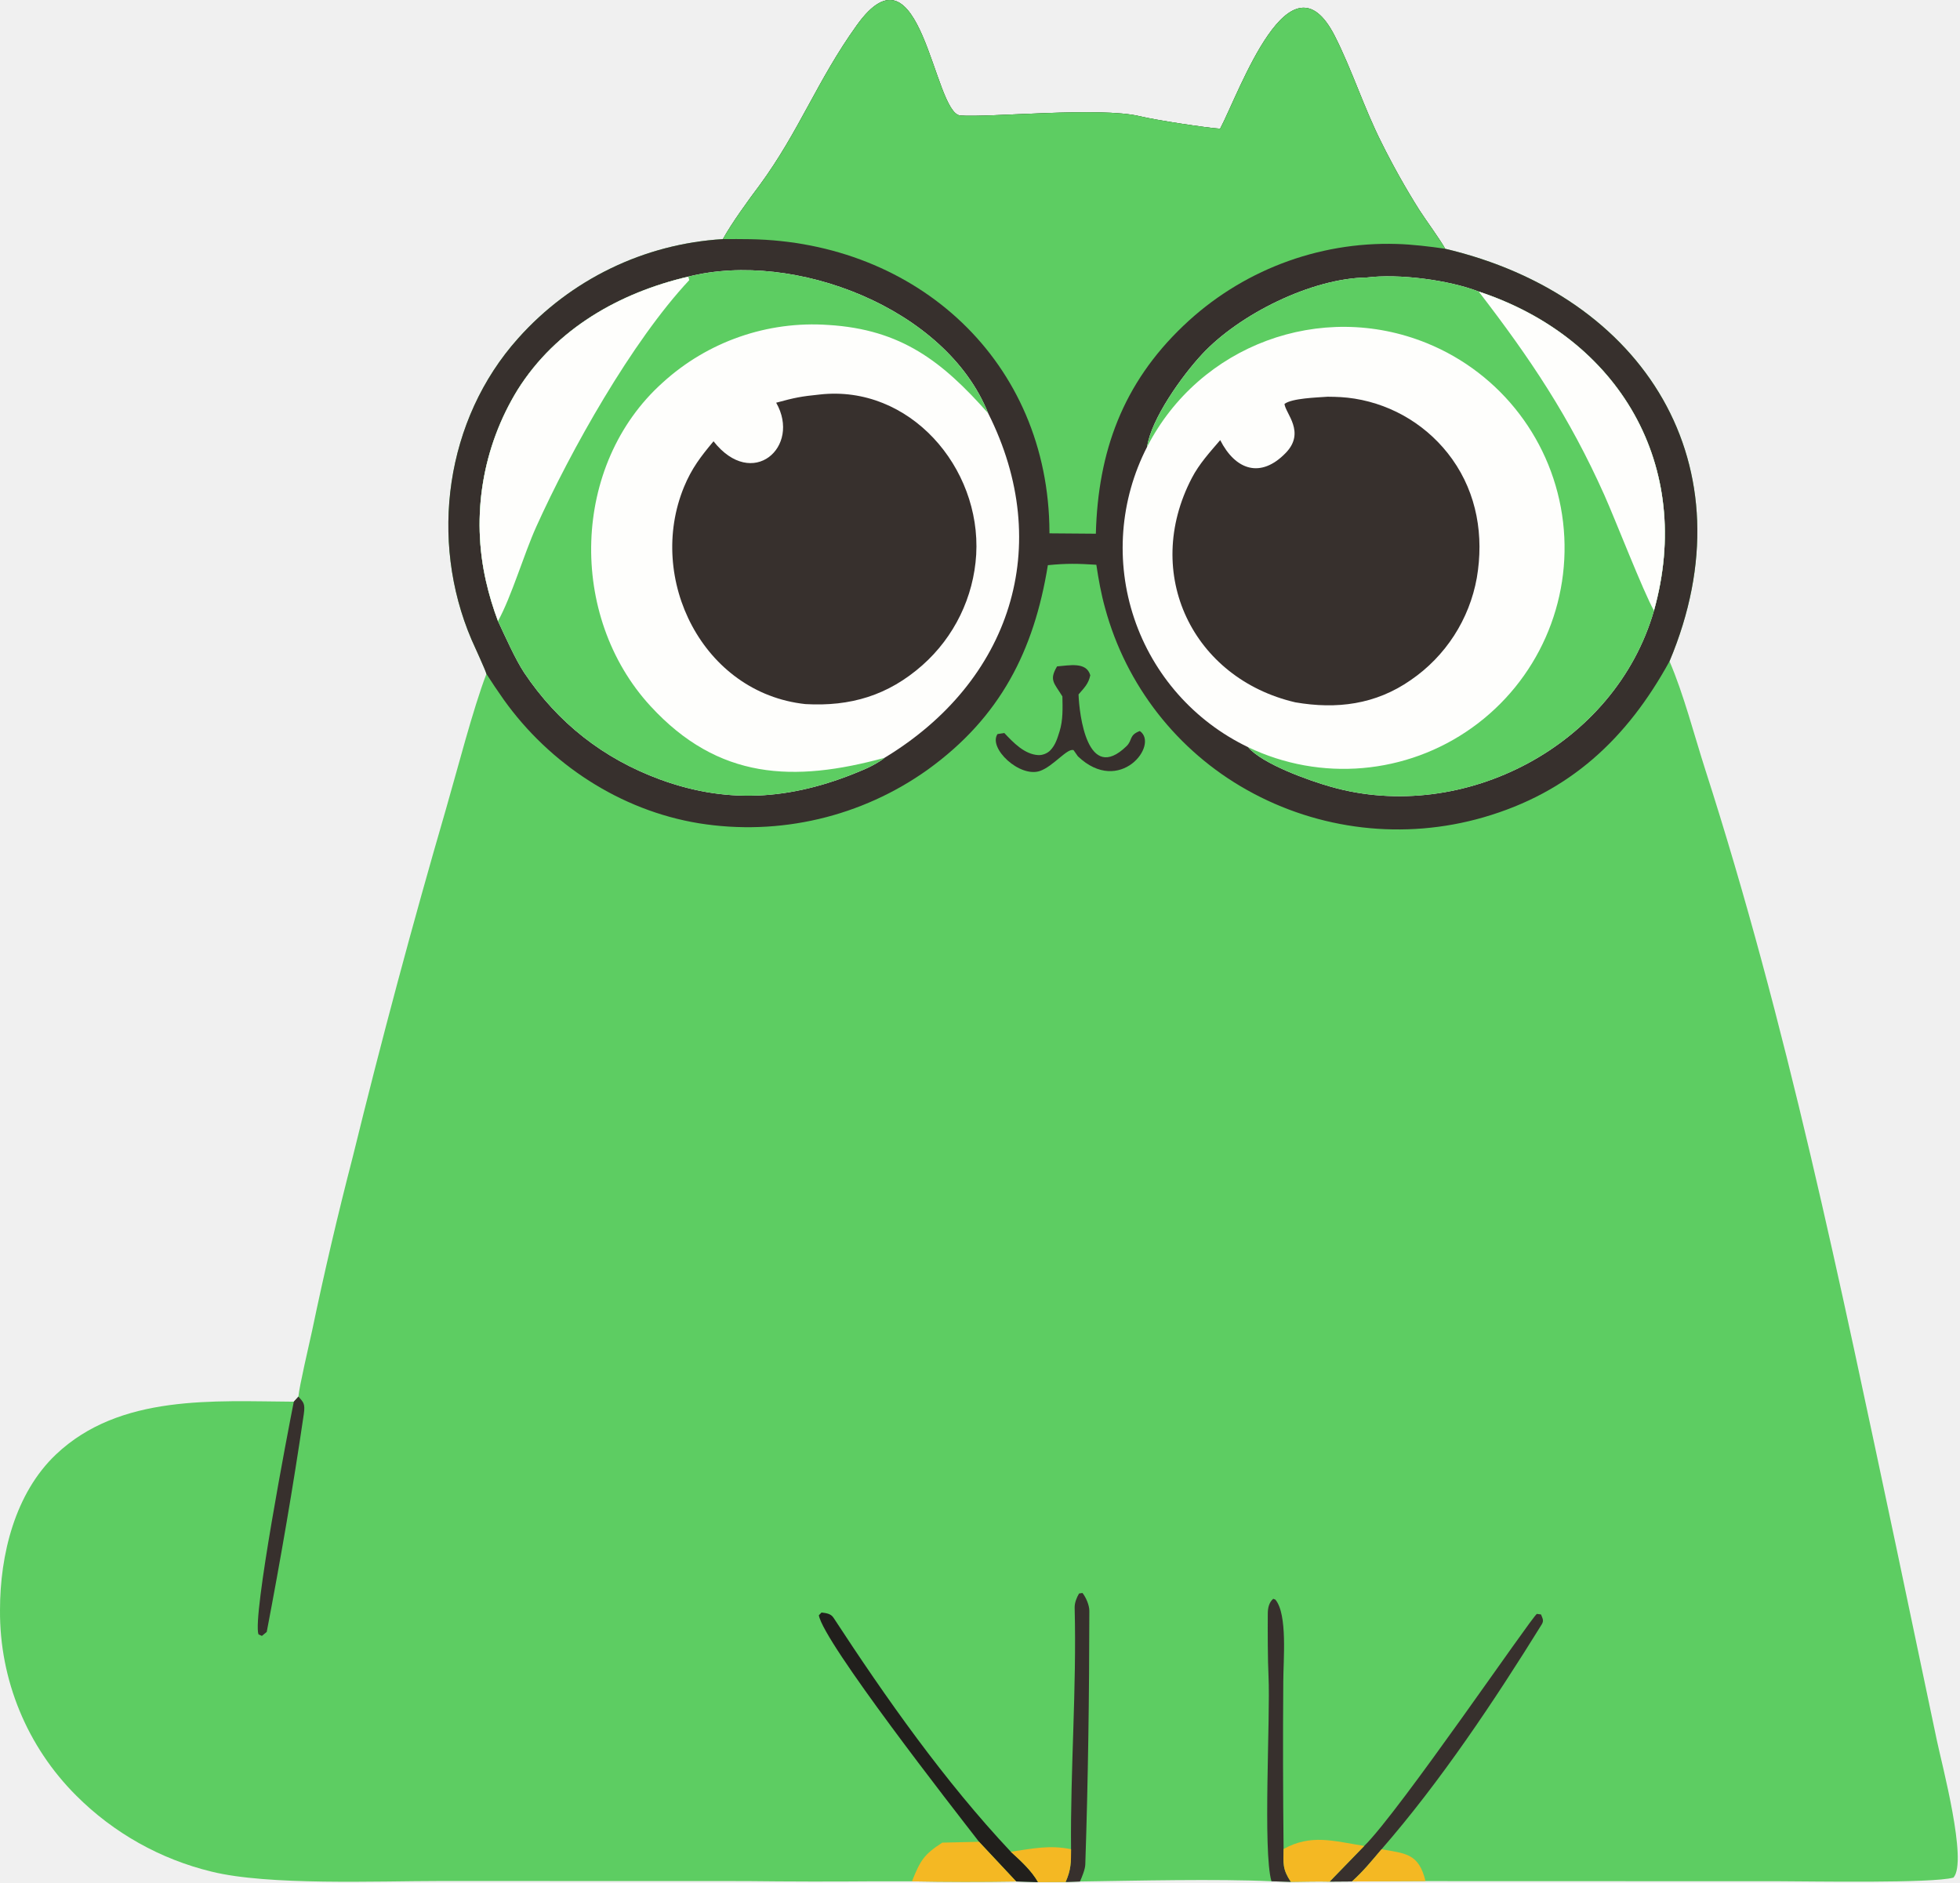
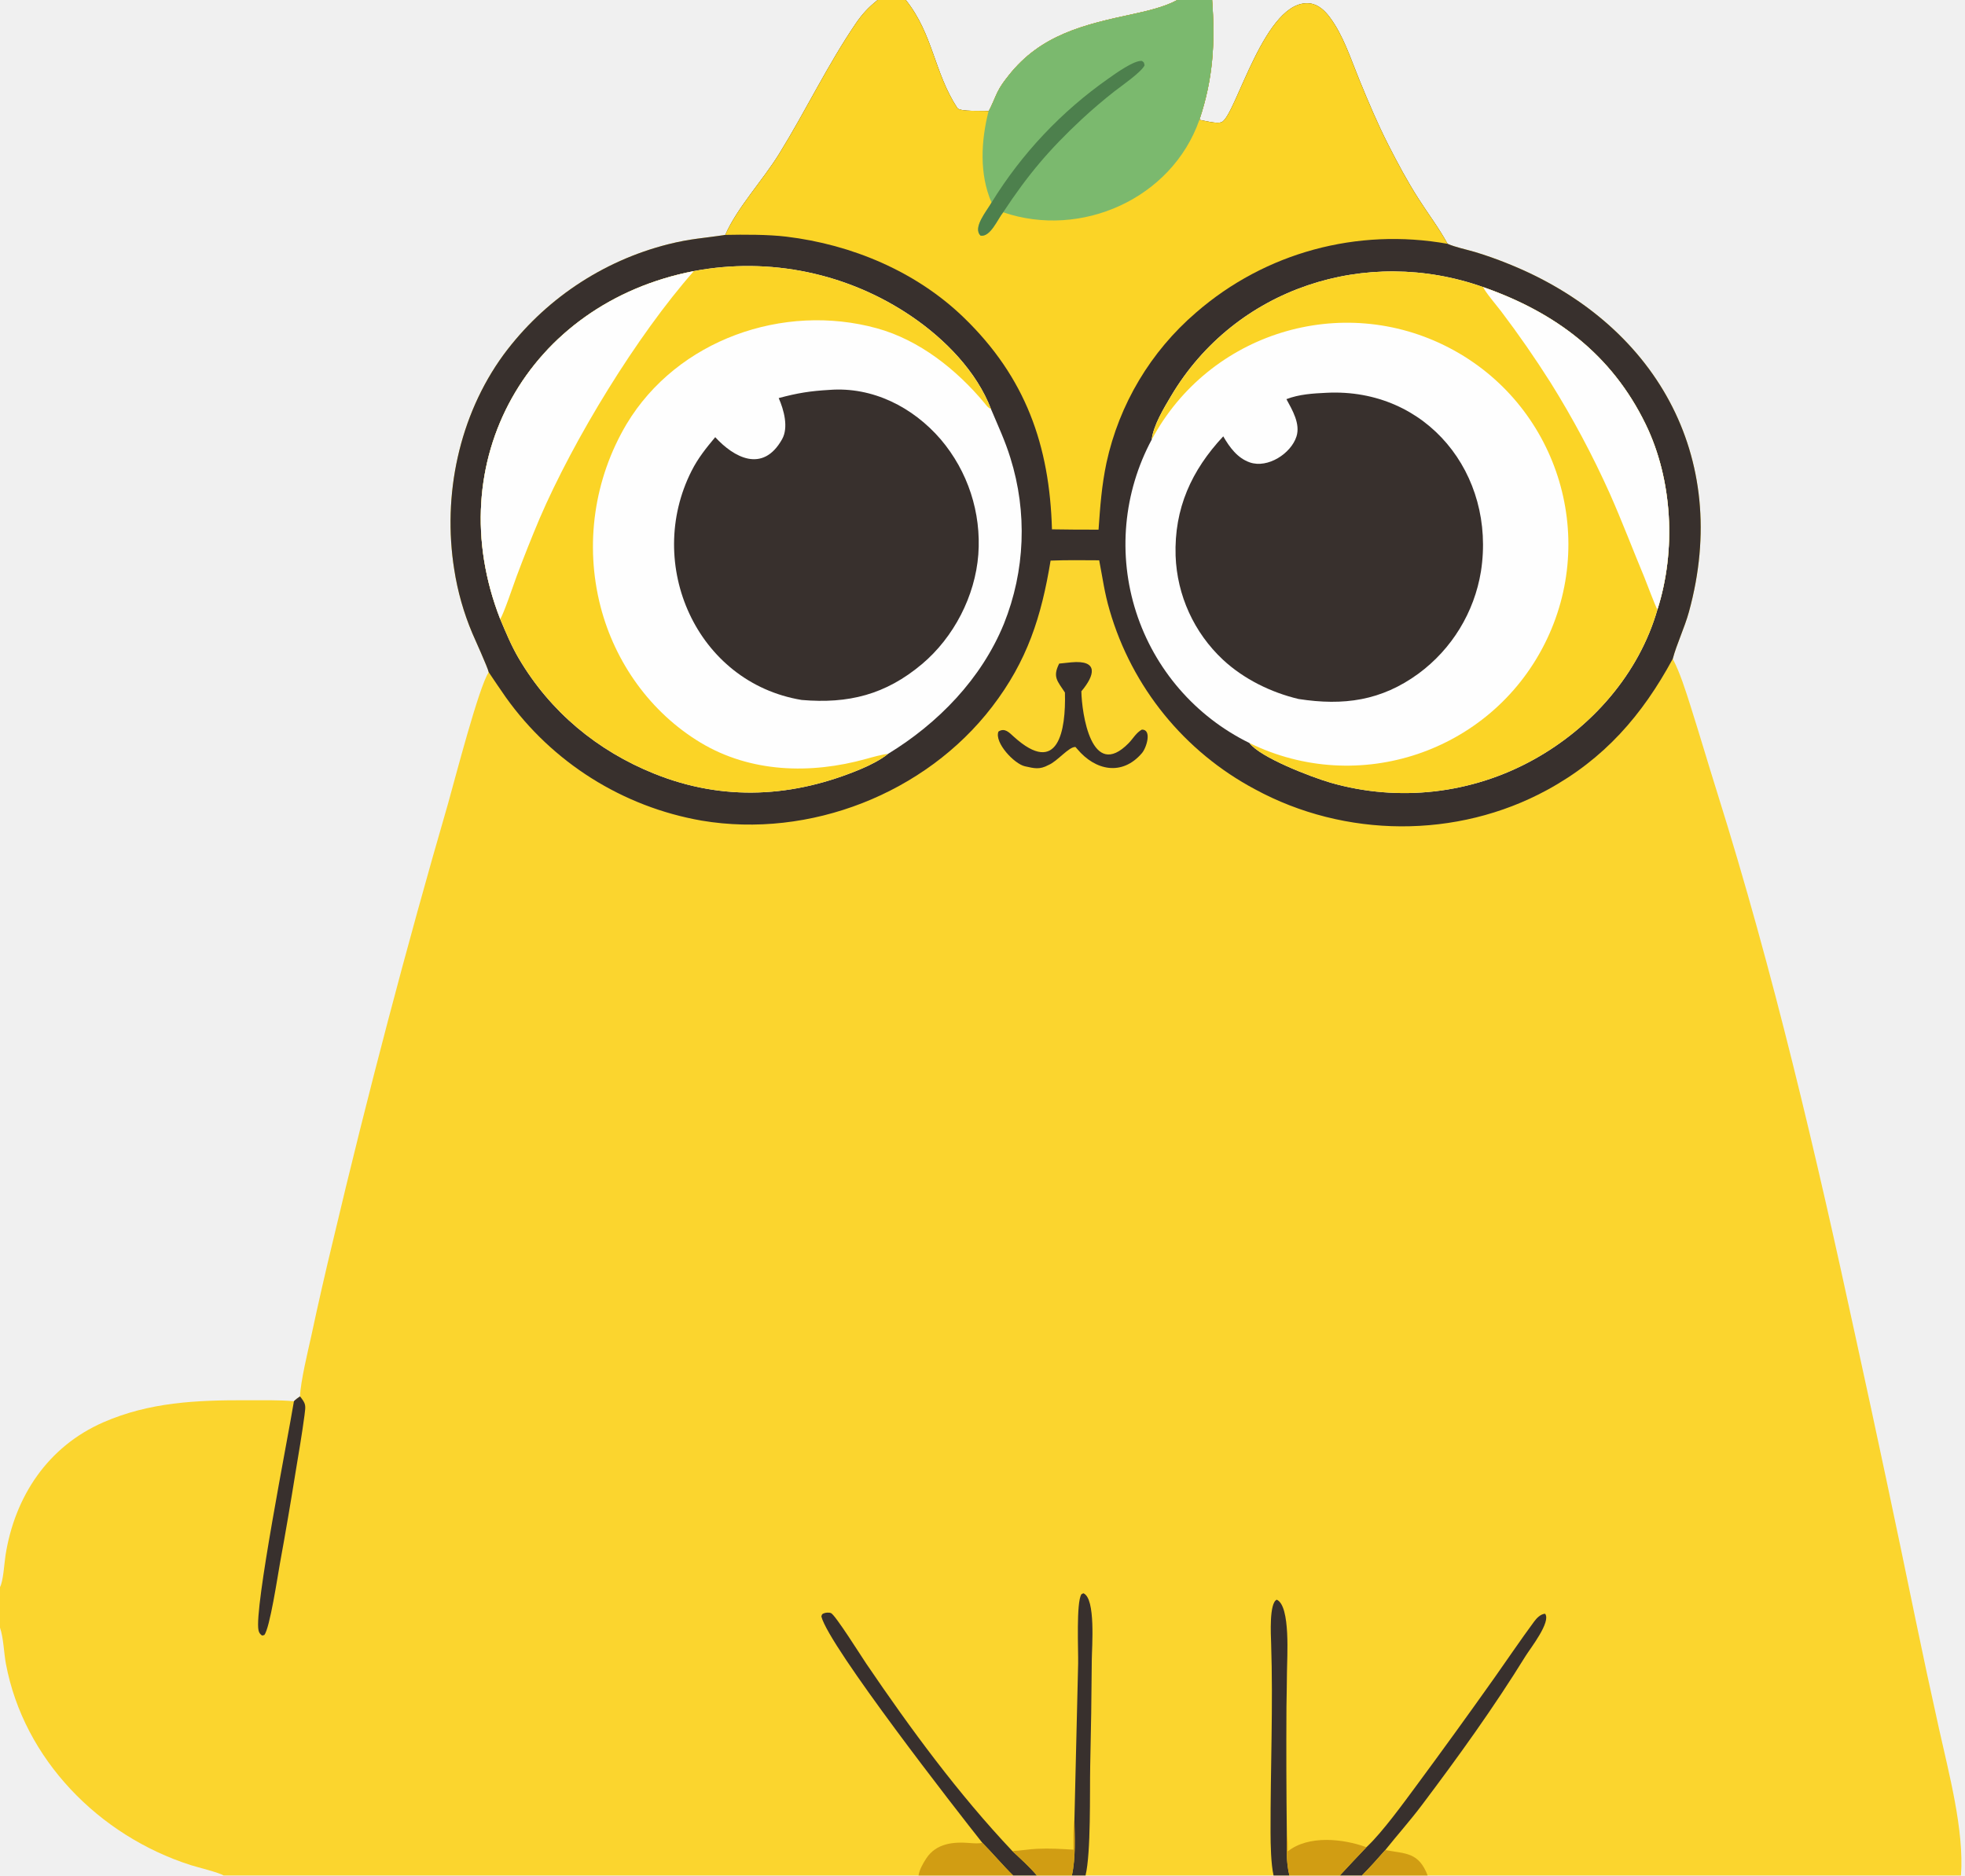
- <svg xmlns="http://www.w3.org/2000/svg" width="685" height="658" viewBox="0 0 685 658" fill="none">
-   <path d="M252.648 83.576C255.528 78.271 261.701 69.733 265.473 64.743C279.371 45.808 285.543 28.197 299.441 8.825C321.911 -22.507 326.223 39.601 335.621 40.372C345.273 41.163 384.513 37.241 398.396 40.635C403.871 41.972 421.728 44.703 426.431 44.986C433.353 31.799 450.798 -18.297 466.511 12.605C472.533 24.452 476.756 37.884 482.883 49.968C486.881 58.016 491.283 65.855 496.076 73.456C498.131 76.664 503.636 84.201 505.076 86.946C574.593 103.309 612.243 162.725 583.473 231.144C588.348 242.342 592.196 257.246 595.976 269.006C624.551 357.841 643.121 448.511 662.493 539.67L676.931 608.39C678.626 616.514 687.768 650.708 682.706 656.266C675.333 658.329 632.561 657.549 622.091 657.534L498.213 657.497L472.488 657.617L464.681 657.677C460.413 657.557 455.471 657.722 451.143 657.759L444.363 657.549C425.118 656.657 397.128 657.347 377.433 657.632L372.416 657.812L362.801 657.864L355.151 657.617C343.008 657.827 330.858 657.812 318.716 657.572L305.711 657.557C290.733 657.684 275.748 657.654 260.771 657.482L154.008 657.452C131.748 657.459 93.776 659.087 73.916 654.166C56.043 649.837 39.701 640.663 26.696 627.654C9.446 610.483 -0.178 587.087 0.002 562.74C-0.012 543.435 5.246 521.924 19.563 508.357C41.906 487.194 74.876 489.755 102.678 489.923L104.298 488.137C104.501 484.997 108.116 469.52 109.083 465.087C113.328 444.752 118.061 424.522 123.273 404.413C133.278 363.646 144.138 323.094 155.861 282.786C159.723 269.459 165.348 247.604 169.998 235.544C169.811 234.489 165.476 225.143 164.793 223.544C149.891 188.656 155.696 146.594 181.098 118.242C199.428 97.677 225.153 85.213 252.648 83.576Z" fill="#5DCD62" />
-   <path d="M252.646 83.576C255.526 78.271 261.699 69.733 265.471 64.743C279.369 45.808 285.541 28.197 299.439 8.825C321.909 -22.507 326.221 39.601 335.619 40.372C345.271 41.163 384.511 37.241 398.394 40.635C403.869 41.972 421.726 44.703 426.429 44.986C433.351 31.799 450.796 -18.297 466.509 12.605C472.531 24.452 476.754 37.884 482.881 49.968C486.879 58.016 491.281 65.855 496.074 73.456C498.129 76.664 503.634 84.201 505.074 86.946C574.591 103.309 612.241 162.725 583.471 231.144C568.666 258.15 548.611 276.971 518.394 285.694C490.704 293.677 460.966 290.231 435.834 276.128C411.429 262.458 393.549 239.543 386.221 212.544C384.826 207.563 383.926 202.508 383.161 197.396C376.599 196.99 372.939 196.884 366.219 197.539C361.366 227.488 349.561 250.707 324.324 268.941C301.156 285.522 272.379 292.282 244.254 287.751C216.826 283.263 192.091 267.05 176.026 244.507C173.949 241.563 171.939 238.574 169.996 235.544C169.809 234.489 165.474 225.143 164.791 223.544C149.889 188.656 155.694 146.594 181.096 118.242C199.426 97.677 225.151 85.213 252.646 83.576Z" fill="#37302D" />
-   <path d="M252.648 83.576C255.528 78.271 261.701 69.733 265.473 64.743C279.371 45.808 285.543 28.197 299.441 8.825C321.911 -22.507 326.223 39.601 335.621 40.372C345.273 41.163 384.513 37.241 398.396 40.635C403.871 41.972 421.728 44.703 426.431 44.986C433.353 31.799 450.798 -18.297 466.511 12.605C472.533 24.452 476.756 37.884 482.883 49.968C486.881 58.016 491.283 65.855 496.076 73.456C498.131 76.664 503.636 84.201 505.076 86.946C499.766 86.161 493.458 85.419 488.133 85.269C460.451 84.435 433.593 94.738 413.568 113.872C392.433 134.005 383.733 157.864 382.991 186.542L366.776 186.413V185.958C366.521 126.355 320.531 84.587 262.106 83.601C258.948 83.548 255.806 83.554 252.648 83.576Z" fill="#5DCD62" />
-   <path d="M240.573 96.687C277.511 87.335 330.693 107.679 345.363 144.458C368.666 190.814 353.268 238.2 309.116 264.881C307.728 266.123 304.451 267.873 302.673 268.65C278.613 279.18 255.633 281.623 230.628 272.419C210.888 265.152 194.951 252.672 183.221 235.156C180.183 230.613 176.403 222.108 174.041 217.085C172.331 212.549 170.936 207.901 169.856 203.175C164.636 180.269 168.611 156.229 180.918 136.221C194.351 114.871 216.513 102.316 240.573 96.687Z" fill="#FEFEFC" />
-   <path d="M240.573 96.687C277.511 87.335 330.693 107.679 345.363 144.458C329.373 126.402 315.078 115.148 289.526 113.581C268.278 112.087 247.346 119.369 231.603 133.726C199.638 162.363 198.446 215.368 227.328 246.785C251.088 272.635 277.466 273.506 309.116 264.881C307.728 266.123 304.451 267.873 302.673 268.65C278.613 279.18 255.633 281.623 230.628 272.419C210.888 265.152 194.951 252.672 183.221 235.156C180.183 230.613 176.403 222.108 174.041 217.085C172.331 212.549 170.936 207.901 169.856 203.175C164.636 180.269 168.611 156.229 180.918 136.221C194.351 114.871 216.513 102.316 240.573 96.687Z" fill="#5DCD62" />
-   <path d="M240.573 96.687L240.881 97.913C220.848 119.307 199.451 157.452 187.436 184.064C183.086 193.696 178.811 208.456 174.041 217.085C172.331 212.549 170.936 207.901 169.856 203.175C164.636 180.269 168.611 156.229 180.918 136.221C194.351 114.871 216.513 102.316 240.573 96.687Z" fill="#FEFEFC" />
-   <path d="M286.534 137.885C317.846 134.393 342.926 163.349 341.171 193.865C340.279 208.724 333.521 222.619 322.384 232.491C310.376 243.105 297.199 246.988 281.464 246.094C245.636 242.238 225.859 202.325 239.044 170.222C241.721 163.707 244.954 159.518 249.371 154.238C262.939 171.493 280.084 156.196 271.264 140.755C277.781 138.984 279.866 138.561 286.534 137.885Z" fill="#37302D" />
-   <path d="M477.683 96.991C488.858 95.603 506.288 97.838 516.788 101.901C565.793 118.069 592.223 162.784 578.041 213.431C564.488 260.526 511.606 288.197 465.151 275.002C457.336 272.783 441.226 267.04 436.156 261.131C417.368 252.11 403.021 235.873 396.383 216.111C389.738 196.35 391.366 174.743 400.891 156.198C402.368 146.286 413.161 131.285 420.128 123.798C433.103 109.853 458.378 97.242 477.683 96.991Z" fill="#FEFEFC" />
-   <path d="M477.687 96.991C488.862 95.603 506.292 97.838 516.792 101.901C565.797 118.069 592.227 162.784 578.044 213.431C564.492 260.526 511.609 288.197 465.154 275.002C457.339 272.783 441.229 267.04 436.159 261.131C461.547 273.318 491.547 270.723 514.459 254.357C537.372 237.991 549.56 210.45 546.275 182.482C542.99 154.512 524.75 130.549 498.665 119.942C461.607 104.871 419.172 120.605 400.895 156.198C402.372 146.286 413.164 131.285 420.132 123.798C433.107 109.853 458.382 97.242 477.687 96.991Z" fill="#5DCD62" />
-   <path d="M516.789 101.901C565.794 118.069 592.224 162.784 578.042 213.431C574.314 206.821 564.504 181.532 560.694 173.009C548.499 145.742 534.939 125.46 516.789 101.901Z" fill="#FEFEFC" />
-   <path d="M463.988 138.663C467.401 138.693 470.011 138.798 473.401 139.326C487.156 141.524 499.456 149.147 507.541 160.49C516.211 172.673 518.626 187.361 516.136 201.956C513.541 216.487 505.224 229.366 493.044 237.7C480.781 246.258 467.176 247.97 452.701 245.48C416.911 237.153 399.084 200.6 416.521 167.097C419.116 162.106 422.799 158.091 426.451 153.828C431.776 164.316 440.611 167.359 449.371 158.284C456.361 151.032 449.266 144.538 448.913 141.176C451.576 139.169 460.276 138.947 463.988 138.663Z" fill="#37302D" />
-   <path d="M342.167 643.746C333.197 632.186 287.785 574.018 286.18 564.575L287.125 563.605C288.647 563.83 290.312 563.921 291.295 565.422C309.745 593.676 330.152 622.613 353.26 647.212C356.732 650.407 360.445 653.723 362.8 657.864L355.15 657.617L342.167 643.746Z" fill="#211F1C" />
-   <path d="M476.792 645.194C489.062 633.146 535.165 565.347 537.122 564.086L538.57 564.286C539.057 565.622 539.68 566.373 538.825 567.755C522.347 594.35 503.327 622.853 482.83 646.356C479.372 650.445 476.485 654.008 472.487 657.617L464.68 657.677L476.792 645.194Z" fill="#37302D" />
-   <path d="M444.362 657.549C441.309 647.114 444.017 600.096 443.334 585.954C443.057 580.295 443.027 569.88 443.079 563.903C443.094 562.04 443.492 560.093 444.984 558.81L445.734 559.106C450.054 564.243 448.487 580.385 448.494 587.799C448.352 607.287 448.389 626.769 448.599 646.259C448.509 651.45 448.209 653.318 451.142 657.759L444.362 657.549Z" fill="#37302D" />
-   <path d="M374.319 646.342C374.057 618.307 376.307 590.001 375.579 561.923C375.542 560.267 376.269 558.35 377.124 556.959L378.317 556.779C379.554 558.347 380.717 561.036 380.717 563.065C380.679 592.58 380.282 622.201 379.299 651.698C379.239 653.408 378.137 656.049 377.432 657.632L372.414 657.812C374.319 653.513 374.327 650.91 374.319 646.342Z" fill="#37302D" />
-   <path d="M104.298 488.137C105.918 490.082 106.743 490.363 106.173 494.273C102.468 519.595 98.02 545.282 93.22 570.397C92.538 570.955 91.983 571.416 91.533 571.783L90.333 571.244C88.15 565.185 100.668 500 102.678 489.923L104.298 488.137Z" fill="#37302D" />
-   <path d="M329.32 644.038L342.167 643.746L355.15 657.617C343.007 657.827 330.857 657.812 318.715 657.572C321.655 650.28 322.832 648.239 329.32 644.038Z" fill="#F4B823" />
-   <path d="M448.6 646.259C458.215 640.94 466.045 643.491 476.793 645.194L464.68 657.677C460.413 657.557 455.47 657.722 451.143 657.759C448.21 653.318 448.51 651.45 448.6 646.259Z" fill="#F4B823" />
-   <path d="M482.831 646.356C491.553 647.872 495.836 647.917 498.213 657.497L472.488 657.617C476.486 654.008 479.373 650.445 482.831 646.356Z" fill="#F4B823" />
-   <path d="M353.262 647.212C360.912 646.146 366.732 644.774 374.322 646.342C374.329 650.91 374.322 653.513 372.417 657.812L362.802 657.864C360.447 653.723 356.734 650.407 353.262 647.212Z" fill="#F4B823" />
-   <path d="M369.432 232.917C373.617 232.618 379.677 231.177 381.042 236.015C380.419 239.037 378.919 240.399 376.939 242.718C377.179 249.572 379.984 274.117 393.709 260.794C395.884 258.683 394.482 256.974 398.352 255.508C405.222 260.269 391.332 278.248 376.714 264.353L375.207 262.2C373.054 261.342 368.149 267.831 363.477 269.461C356.397 271.933 345.274 261.48 348.627 256.564C349.294 256.465 350.089 256.346 351.004 256.208C354.117 259.507 358.017 263.65 362.854 263.926C364.339 264.004 366.034 263.332 367.062 262.27C368.862 260.407 369.544 258.072 370.302 255.65C371.547 251.698 371.374 247.527 371.299 243.417C368.374 238.642 366.582 237.752 369.432 232.917Z" fill="#37302D" />
+ <svg xmlns="http://www.w3.org/2000/svg" width="1056" height="1008" viewBox="0 0 1056 1008" fill="none">
+   <g clip-path="url(#clip0_11253_8514)">
+     <path d="M471.657 0H486.801C501.506 18.458 501.947 38.922 514.458 58.036C515.893 60.23 528.103 59.345 531.264 59.731C532.553 57.88 534.837 51.931 536.018 49.576C537.828 45.966 539.39 43.979 541.829 40.85C559.221 18.534 582.739 13.194 608.938 7.547C616.012 6.023 625.644 3.77 631.991 0.355L632.641 0H651.405C653.085 23.17 651.936 42.287 644.567 64.383C647.424 64.884 654.106 66.751 656.597 65.596C664.187 62.078 679.821 -1.082 703.978 1.841C708.469 2.385 712.016 5.792 714.615 9.264C721.901 19.009 725.866 31.585 730.434 42.743C735.271 54.55 740.2 66.273 745.98 77.653C750.997 87.532 756.267 97.37 762.233 106.714C767.415 114.839 773.288 122.575 777.923 131.034C782.239 132.922 788.215 134.123 792.84 135.491C798.827 137.315 804.72 139.408 810.516 141.764C889.123 173.299 930.667 245.062 907.629 328.883C905.288 337.393 901.039 346.181 898.941 354.103C902.72 361.143 905.933 371.378 908.408 379.167C913.342 394.696 917.931 410.348 922.814 425.914C953.128 522.5 975.954 620.294 997.317 719.135C1008.31 769.313 1018.97 819.563 1029.32 869.881C1033.39 889.577 1037.61 909.242 1041.98 928.876C1047.32 953.027 1055.6 983.643 1053.84 1008H767.235H731.904H720.029H692.933H684.415H583.373H576.036H557.236H544.469H493.617H120.184C117.75 1006.39 106.071 1003.56 102.399 1002.39C53.255 986.618 12.821 945.633 3.174 894.217C2.098 888.484 1.876 880.085 0 874.815V852.985C1.81 849.7 2.298 840.12 2.958 835.929C7.952 804.209 25.753 777.439 55.52 764.435C80.429 753.556 105.745 752.494 132.48 752.566C140.768 752.607 149.775 752.365 157.964 753.092C159.066 751.932 159.927 751.427 161.223 750.493C161.55 742.368 165.454 726.276 167.296 717.98C170.978 700.748 174.897 683.568 179.05 666.44C197.68 587.713 218.275 509.466 240.816 431.768C244.436 418.942 257.446 368.77 262.644 361.289C262.027 358.529 255.365 343.926 253.85 340.379C249.2 329.383 245.927 317.855 244.107 306.056C237.753 266.228 246.665 223.498 270.546 190.731C292.295 161.272 323.582 140.26 359.081 131.275C371.401 128.18 378.047 128.078 389.771 126.245C396.039 111.827 409.869 97.002 418.716 82.691C433.114 59.403 444.5 35.33 459.833 12.726C463.303 7.611 466.833 3.825 471.657 0Z" fill="#FBD52E" />
+     <path d="M471.657 0H486.801C501.507 18.458 501.947 38.922 514.459 58.036C515.894 60.23 528.104 59.345 531.264 59.731C532.554 57.88 534.838 51.931 536.019 49.576C537.828 45.966 539.391 43.979 541.83 40.85C559.222 18.534 582.739 13.194 608.938 7.547C616.013 6.023 625.645 3.77 631.992 0.355L632.642 0H651.405C653.086 23.17 651.936 42.287 644.568 64.383C647.424 64.884 654.107 66.751 656.597 65.596C664.187 62.078 679.821 -1.082 703.978 1.841C708.469 2.385 712.017 5.792 714.616 9.264C721.901 19.009 725.867 31.585 730.435 42.743C735.272 54.55 740.201 66.273 745.981 77.653C750.998 87.532 756.268 97.37 762.234 106.714C767.416 114.839 773.289 122.575 777.924 131.034C782.24 132.922 788.216 134.123 792.841 135.491C798.827 137.315 804.721 139.408 810.517 141.764C889.124 173.299 930.668 245.062 907.63 328.883C905.289 337.393 901.04 346.181 898.941 354.103C882.513 384.473 862.115 407.889 831.353 424.617C782.936 450.945 722.68 450.461 674.345 424.15C636.447 403.951 608.32 369.302 596.336 328.066C593.5 318.39 592.614 310.9 590.706 301.139C582.028 301.092 573.252 300.957 564.589 301.304C559.665 331.378 552.091 355.211 533.126 379.907C497.323 426.537 435.109 450.809 377.097 441.052C334.671 433.66 296.861 409.86 271.851 374.802C268.739 370.327 265.67 365.823 262.645 361.289C262.028 358.529 255.365 343.926 253.851 340.379C249.201 329.383 245.928 317.855 244.107 306.056C237.753 266.227 246.665 223.498 270.546 190.731C292.296 161.272 323.583 140.26 359.082 131.275C371.401 128.18 378.048 128.078 389.772 126.245C396.04 111.827 409.87 97.002 418.717 82.691C433.114 59.403 444.5 35.33 459.834 12.726C463.304 7.611 466.834 3.825 471.657 0Z" fill="#38302D" />
+     <path d="M471.655 0H486.799C501.504 18.458 501.945 38.922 514.456 58.036C515.891 60.23 528.101 59.345 531.262 59.731C532.551 57.88 534.836 51.931 536.016 49.576C537.826 45.966 539.388 43.979 541.827 40.85C559.219 18.534 582.737 13.194 608.936 7.547C616.01 6.023 625.642 3.77 631.99 0.355L632.639 0H651.403C653.084 23.17 651.934 42.287 644.566 64.383C647.422 64.884 654.105 66.751 656.595 65.596C664.185 62.078 679.819 -1.082 703.976 1.841C708.467 2.385 712.015 5.792 714.613 9.264C721.899 19.009 725.864 31.585 730.433 42.743C735.269 54.55 740.199 66.273 745.979 77.653C750.996 87.532 756.265 97.37 762.231 106.714C767.413 114.839 773.286 122.575 777.922 131.034C729.412 122.378 679.974 135.658 642.782 167.968C618.367 188.922 601.459 217.272 594.627 248.711C592.029 261.08 591.25 272.112 590.363 284.664C582.02 284.694 573.672 284.637 565.33 284.493C564.061 239.414 551.196 202.872 518 170.724C492.368 145.901 457.77 131.434 422.595 127.191C412.782 126.007 399.747 126.041 389.77 126.245C396.037 111.827 409.868 97.002 418.715 82.691C433.112 59.403 444.498 35.33 459.832 12.726C463.301 7.611 466.831 3.825 471.655 0Z" fill="#FBD426" />
+     <path d="M632.64 0H651.403C653.084 23.17 651.934 42.287 644.566 64.383C629.757 106.766 580.974 128.436 539.111 114.094C536.074 117.862 532.268 127.474 526.993 126.649C522.538 122.434 530.226 113.516 532.856 108.873C526.194 93.522 527.22 75.582 531.263 59.731C532.552 57.88 534.836 51.931 536.017 49.576C537.827 45.966 539.389 43.979 541.828 40.85C559.22 18.534 582.738 13.194 608.937 7.547C616.011 6.023 625.643 3.77 631.99 0.355L632.64 0Z" fill="#7BB96E" />
+     <path d="M532.856 108.873C549.021 82.617 570.383 59.943 595.633 42.244C599.305 39.622 609.653 32.206 613.706 32.756C615.088 33.898 614.577 33.189 615.103 35.077C613.572 38.638 602.558 46.263 598.892 49.105C592.88 53.832 587.053 58.796 581.438 63.987C563.763 80.459 552.347 94.006 539.111 114.094C536.074 117.862 532.268 127.474 526.993 126.649C522.538 122.434 530.226 113.516 532.856 108.873Z" fill="#4D804D" />
+     <path d="M372.872 145.703C413.641 137.995 455.803 146.803 490.076 170.189C507.775 182.275 524.861 199.616 532.595 219.913C536.344 228.847 540.123 236.803 542.99 246.115C552.153 275.336 550.925 306.826 539.515 335.245C527.449 364.817 504.205 388.713 477.205 405.193C473.48 408.253 467.684 411.17 463.251 413.054C426.693 428.594 388.978 430.852 351.666 415.846C320.962 403.496 295.697 382.533 278.808 353.896C274.82 347.134 271.853 339.92 268.806 332.708C235.794 248.185 283.834 162.997 372.872 145.703Z" fill="#FEFEFE" />
+     <path d="M372.872 145.703C413.641 137.995 455.803 146.803 490.076 170.189C507.775 182.275 524.861 199.616 532.595 219.913C530.713 218.928 530.378 218.2 529.063 216.625C514.095 198.664 494.111 182.739 471.285 176.452C421.025 162.606 363.961 182.594 336.733 227.889C319.221 257.403 314.175 292.673 322.711 325.912C330.495 356.128 349.62 382.898 376.33 399.036C403.366 415.372 435.741 416.15 465.415 407.888C468.184 407.117 474.491 405.344 477.205 405.193C473.48 408.253 467.684 411.17 463.251 413.054C426.693 428.594 388.978 430.852 351.666 415.846C320.962 403.496 295.697 382.533 278.808 353.896C274.82 347.134 271.853 339.92 268.806 332.708C235.794 248.185 283.834 162.997 372.872 145.703Z" fill="#FBD426" />
+     <path d="M268.806 332.708C235.794 248.185 283.834 162.997 372.872 145.703C342.216 180.462 308.365 235.954 289.982 278.685C285.632 288.998 281.496 299.402 277.58 309.888C275.883 314.426 270.726 329.943 268.806 332.708Z" fill="#FEFEFE" />
+     <path d="M445.705 209.554C468.914 207.753 490.6 218.788 505.54 236.132C520.143 253.311 527.403 275.544 525.753 298.03C524.062 320.332 512.571 342.539 495.482 356.918C475.931 373.367 455.928 378.349 430.833 376.202C374.254 366.84 346.301 303.201 371.641 253.109C375.174 246.125 379.413 240.911 384.365 234.958C394.257 245.77 409.925 254.589 420.307 236.046C423.825 229.764 421.327 220.434 418.483 213.951C428.682 211.213 435.395 210.154 445.705 209.554Z" fill="#38302D" />
+     <path d="M618.957 236.223C619.766 228.726 625.51 219.282 629.352 212.814C663.919 154.651 734.22 132.023 797.147 154.33C835.726 167.882 866.044 190.304 884.375 227.992C898.9 257.849 900.834 295.943 890.722 327.563C880.807 362.127 855.417 390.962 824.201 408.241C790.907 426.72 751.622 431.186 715.028 420.654C704.53 417.587 677.279 407.143 671.453 399.336C642.433 385.113 620.447 359.698 610.542 328.934C600.642 298.169 603.679 264.702 618.957 236.223Z" fill="#FEFEFE" />
+     <path d="M618.957 236.223C619.767 228.726 625.511 219.282 629.352 212.814C663.92 154.651 734.22 132.023 797.147 154.33C835.726 167.882 866.045 190.304 884.375 227.992C898.9 257.849 900.834 295.943 890.722 327.563C880.807 362.127 855.417 390.962 824.202 408.241C790.908 426.72 751.622 431.186 715.028 420.654C704.53 417.587 677.279 407.143 671.453 399.336C729.961 428.012 800.653 404.306 830.044 346.154C859.434 288.003 836.592 217.03 778.801 186.933C721.01 156.836 649.76 178.807 618.957 236.223Z" fill="#FBD426" />
+     <path d="M797.145 154.33C835.724 167.882 866.042 190.304 884.373 227.992C898.898 257.849 900.832 295.943 890.72 327.563C889.735 326.314 884.703 312.731 883.687 310.291C877.489 295.424 871.652 280.036 865.135 265.328C855.879 244.708 845.227 224.744 833.254 205.576C824.937 192.451 816.078 179.68 806.694 167.294C804.987 165.016 797.562 156.242 797.145 154.33Z" fill="#FEFEFE" />
+     <path d="M712.858 211.106C766.756 208.375 804 254.764 795.868 307.114C792.29 329.106 780.24 348.821 762.301 362.041C742.331 376.642 722.036 379.418 697.874 375.684C683.034 372.158 668.385 364.969 657.175 354.531C641.676 340.017 632.539 319.962 631.771 298.741C630.966 273.282 640.309 252.787 657.382 234.513C660.754 240.353 665.023 246.258 671.711 248.543C681.302 251.822 693.749 243.818 696.719 234.625C698.931 227.779 694.496 220.369 691.33 214.524C698.24 211.87 705.562 211.461 712.858 211.106Z" fill="#38302D" />
+     <path d="M734.31 992.8L734.939 992.207C743.04 984.504 754.162 969.185 760.994 959.956C775.189 940.745 789.188 921.394 802.997 901.905C810.122 891.845 817.104 881.451 824.441 871.531C825.854 869.623 827.922 867.473 830.345 867.313C833.702 871.629 822.327 886.034 819.868 890.015C802.744 917.734 783.717 944.127 764.129 970.144C757.931 978.379 750.918 986.262 744.452 994.336C740.193 999.199 736.429 1003.4 731.902 1008H720.027C724.745 1002.9 729.51 997.827 734.31 992.8Z" fill="#38302D" />
+     <path d="M527.875 990.382C514.177 973.13 445.438 884.859 441.402 868.767C441.676 867.983 441.584 867.643 442.393 867.236C443.486 866.684 445.42 866.498 446.586 866.978C448.891 867.927 462.782 890.087 465.549 894.16C489.357 929.221 514.888 963.978 544.019 994.837C548.413 998.956 553.399 1003.42 557.235 1008H544.468C538.765 1002.39 533.532 996.131 527.875 990.382Z" fill="#38302D" />
+     <path d="M684.416 1008C683.013 1001.79 682.812 991.372 682.797 984.834C682.709 950.892 684.24 916.971 683.106 883.029C682.967 878.806 682.008 861.497 686.148 859.77C693.681 863.131 691.629 891.34 691.619 898.564C691.609 904.586 691.408 911.454 691.346 917.512C691.212 940.193 691.284 962.869 691.552 985.551C691.469 992.955 691.103 1000.8 692.934 1008H684.416Z" fill="#38302D" />
+     <path d="M577.402 977.817L579.397 894.109C579.547 887.215 578.278 861.136 581.166 856.831L582.197 856.3C588.946 858.971 586.77 885.22 586.734 892.129C586.605 911.222 586.317 930.309 585.873 949.392C585.595 963.462 586.337 995.564 583.372 1008H576.035C578.165 998.219 577.484 987.886 577.402 977.817Z" fill="#38302D" />
+     <path d="M157.965 753.092C159.068 751.932 159.929 751.427 161.225 750.493C164.455 754.592 164.358 755.16 163.639 760.64C162.307 770.793 160.515 781.053 158.85 791.164C156.216 807.627 153.402 824.059 150.406 840.456C149.303 846.431 144.981 875.465 142.003 878.775L140.858 879.038C139.719 878.265 139.213 877.527 138.921 876.192C136.45 864.869 154.682 773.19 157.965 753.092Z" fill="#38302D" />
+     <path d="M527.877 990.382C533.533 996.131 538.767 1002.39 544.47 1008H493.617C494.108 1004.87 496.079 1001.41 497.767 998.838C503.184 990.593 512.493 989.789 521.411 990.557C523.149 990.702 526.366 990.928 527.877 990.382Z" fill="#D19D13" />
+     <path d="M691.55 985.551C692.112 988.954 692.04 991.588 692.055 995.028C703.188 986.2 721.781 988.201 734.311 992.8C729.51 997.827 724.746 1002.9 720.028 1008H692.932C691.101 1000.8 691.468 992.955 691.55 985.551Z" fill="#D19D13" />
+     <path d="M576.901 994.125C576.88 989.763 576.664 981.813 577.401 977.817C577.484 987.886 578.164 998.219 576.035 1008H557.235C553.399 1003.42 548.413 998.956 544.02 994.837C547.892 994.764 552.955 993.831 557.271 993.651C564.284 993.352 569.94 993.687 576.901 994.125Z" fill="#D19D13" />
+     <path d="M731.902 1008C736.43 1003.4 740.194 999.199 744.453 994.336C755.735 996.389 762.381 995.476 767.233 1008H731.902Z" fill="#D19D13" />
+     <path d="M575.727 355.972C590.603 354.607 588.339 363.007 581.131 371.534C581.342 383.348 586.524 419.814 606.531 399.424C608.903 397.008 610.583 393.781 613.662 392.125C619.138 392.075 616.204 401.819 613.677 404.775C603.045 417.197 588.649 414.192 578.934 402.573L577.955 401.465C574.345 401.304 568.235 409.213 563.445 411.172C558.614 413.777 555.803 412.943 550.817 411.85C545.078 410.593 534.302 399.125 536.56 393.194C539.953 390.986 542.304 393.674 544.846 395.972C568.694 417.533 572.881 392.641 572.298 372.199C568.158 365.894 565.616 363.831 569.205 356.651L575.727 355.972Z" fill="#38302D" />
+   </g>
+   <defs>
+     <clipPath id="clip0_11253_8514">
+       <rect width="1056" height="1008" fill="white" />
+     </clipPath>
+   </defs>
</svg>
